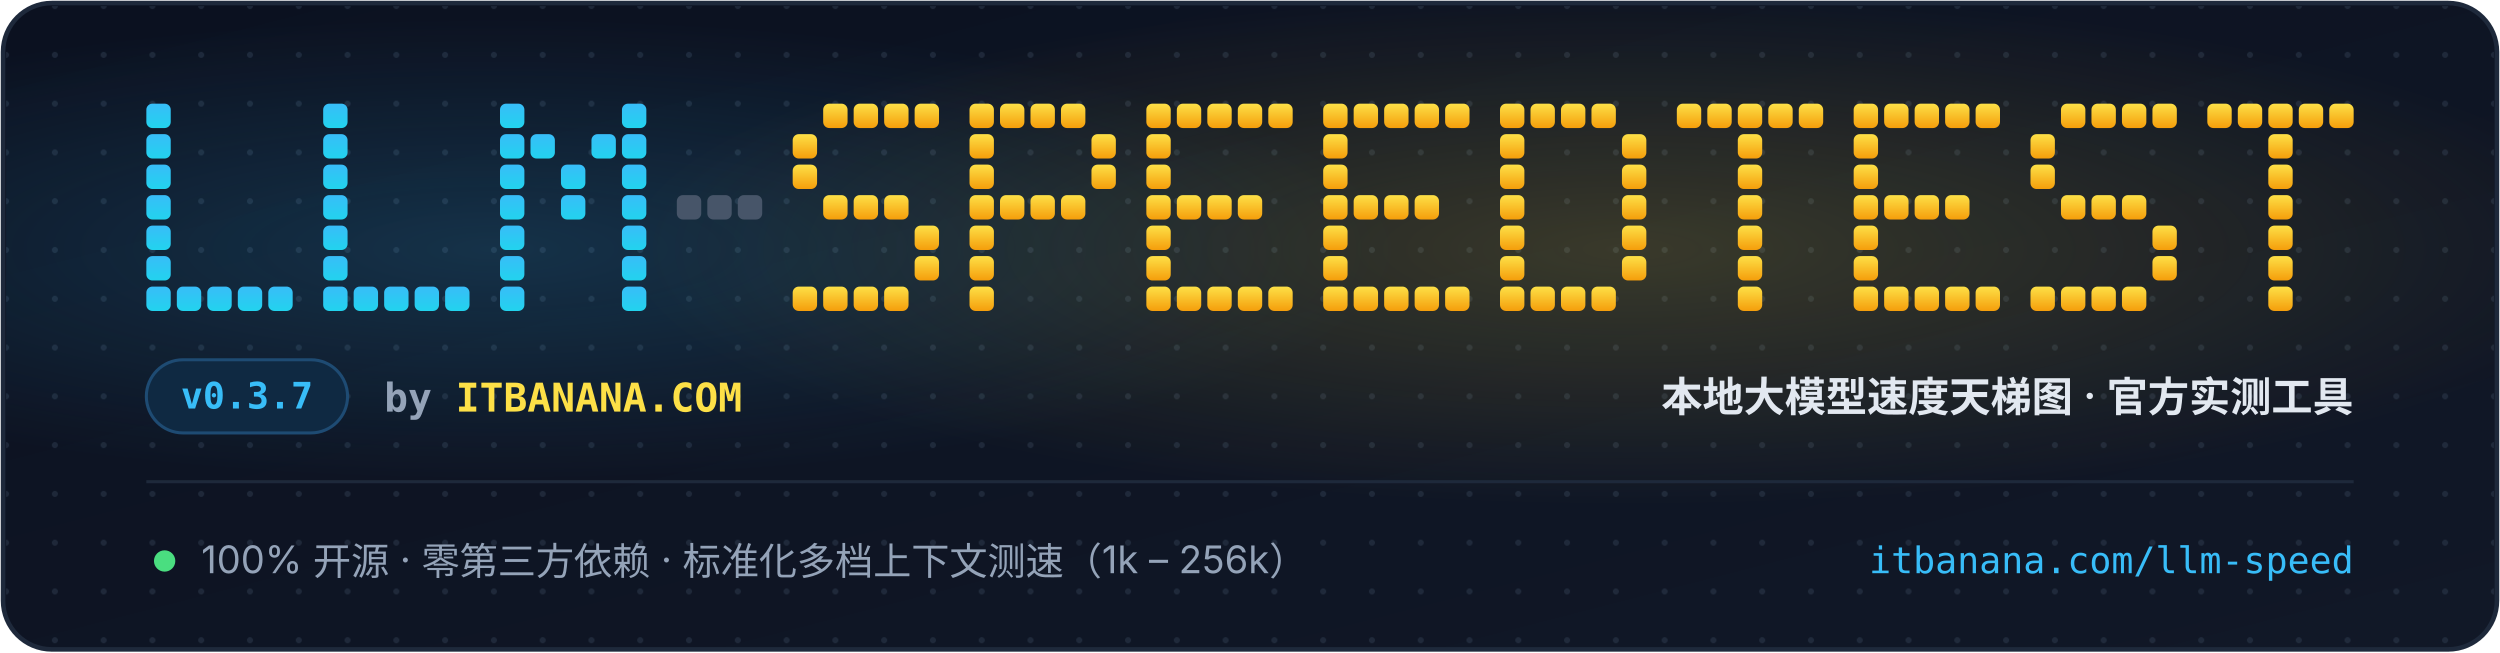
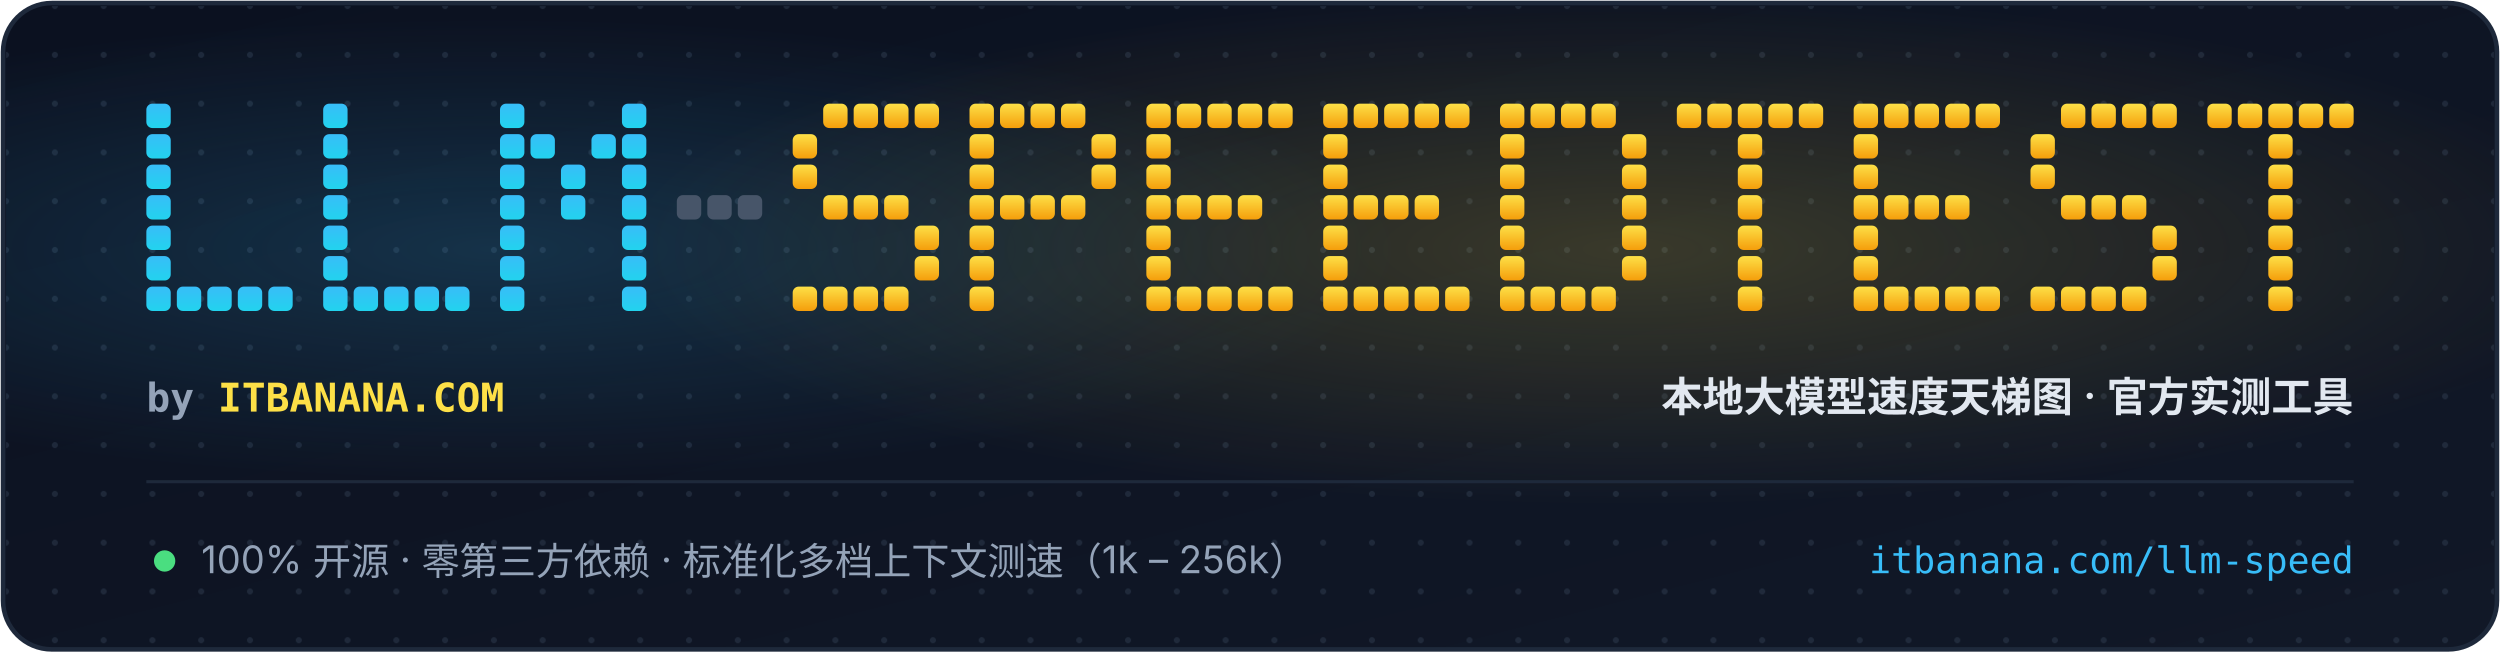
<svg xmlns="http://www.w3.org/2000/svg" viewBox="0 0 820 214" width="820" height="214" role="img" aria-label="LLM-SPEEDTEST by ITBANANA.COM">
  <defs>
    <linearGradient id="bgGrad" x1="0" y1="0" x2="1" y2="1">
      <stop offset="0%" stop-color="#0b1120" />
      <stop offset="100%" stop-color="#111827" />
    </linearGradient>
    <linearGradient id="cyanGrad" x1="0" y1="0" x2="0" y2="1">
      <stop offset="0%" stop-color="#38bdf8" />
      <stop offset="100%" stop-color="#22d3ee" />
    </linearGradient>
    <linearGradient id="goldGrad" x1="0" y1="0" x2="0" y2="1">
      <stop offset="0%" stop-color="#fde047" />
      <stop offset="100%" stop-color="#f59e0b" />
    </linearGradient>
    <radialGradient id="glowCyan" cx="20%" cy="38%" r="36%">
      <stop offset="0%" stop-color="#38bdf8" stop-opacity="0.18" />
      <stop offset="100%" stop-color="#38bdf8" stop-opacity="0" />
    </radialGradient>
    <radialGradient id="glowGold" cx="65%" cy="38%" r="40%">
      <stop offset="0%" stop-color="#fde047" stop-opacity="0.18" />
      <stop offset="100%" stop-color="#fde047" stop-opacity="0" />
    </radialGradient>
    <pattern id="dotGrid" width="16" height="16" patternUnits="userSpaceOnUse">
      <circle cx="2" cy="2" r="1" fill="#334155" opacity="0.45" />
    </pattern>
  </defs>
  <rect x="1" y="1" width="818" height="212" rx="16" fill="url(#bgGrad)" stroke="#1e293b" stroke-width="1.5" />
  <rect x="2" y="2" width="816" height="210" rx="15" fill="url(#dotGrid)" />
  <rect x="2" y="2" width="816" height="210" rx="15" fill="url(#glowCyan)" />
  <rect x="2" y="2" width="816" height="210" rx="15" fill="url(#glowGold)" />
  <g>
    <rect x="48" y="34" width="8" height="8" rx="2.0" fill="url(#cyanGrad)" />
    <rect x="48" y="44" width="8" height="8" rx="2.0" fill="url(#cyanGrad)" />
    <rect x="48" y="54" width="8" height="8" rx="2.0" fill="url(#cyanGrad)" />
    <rect x="48" y="64" width="8" height="8" rx="2.0" fill="url(#cyanGrad)" />
    <rect x="48" y="74" width="8" height="8" rx="2.0" fill="url(#cyanGrad)" />
    <rect x="48" y="84" width="8" height="8" rx="2.0" fill="url(#cyanGrad)" />
    <rect x="48" y="94" width="8" height="8" rx="2.0" fill="url(#cyanGrad)" />
    <rect x="58" y="94" width="8" height="8" rx="2.0" fill="url(#cyanGrad)" />
    <rect x="68" y="94" width="8" height="8" rx="2.0" fill="url(#cyanGrad)" />
    <rect x="78" y="94" width="8" height="8" rx="2.0" fill="url(#cyanGrad)" />
    <rect x="88" y="94" width="8" height="8" rx="2.0" fill="url(#cyanGrad)" />
    <rect x="106" y="34" width="8" height="8" rx="2.0" fill="url(#cyanGrad)" />
    <rect x="106" y="44" width="8" height="8" rx="2.0" fill="url(#cyanGrad)" />
    <rect x="106" y="54" width="8" height="8" rx="2.0" fill="url(#cyanGrad)" />
    <rect x="106" y="64" width="8" height="8" rx="2.0" fill="url(#cyanGrad)" />
    <rect x="106" y="74" width="8" height="8" rx="2.0" fill="url(#cyanGrad)" />
    <rect x="106" y="84" width="8" height="8" rx="2.0" fill="url(#cyanGrad)" />
    <rect x="106" y="94" width="8" height="8" rx="2.0" fill="url(#cyanGrad)" />
    <rect x="116" y="94" width="8" height="8" rx="2.0" fill="url(#cyanGrad)" />
    <rect x="126" y="94" width="8" height="8" rx="2.0" fill="url(#cyanGrad)" />
    <rect x="136" y="94" width="8" height="8" rx="2.0" fill="url(#cyanGrad)" />
    <rect x="146" y="94" width="8" height="8" rx="2.0" fill="url(#cyanGrad)" />
    <rect x="164" y="34" width="8" height="8" rx="2.0" fill="url(#cyanGrad)" />
    <rect x="204" y="34" width="8" height="8" rx="2.0" fill="url(#cyanGrad)" />
    <rect x="164" y="44" width="8" height="8" rx="2.0" fill="url(#cyanGrad)" />
    <rect x="174" y="44" width="8" height="8" rx="2.0" fill="url(#cyanGrad)" />
    <rect x="194" y="44" width="8" height="8" rx="2.0" fill="url(#cyanGrad)" />
    <rect x="204" y="44" width="8" height="8" rx="2.0" fill="url(#cyanGrad)" />
    <rect x="164" y="54" width="8" height="8" rx="2.0" fill="url(#cyanGrad)" />
    <rect x="184" y="54" width="8" height="8" rx="2.0" fill="url(#cyanGrad)" />
    <rect x="204" y="54" width="8" height="8" rx="2.0" fill="url(#cyanGrad)" />
    <rect x="164" y="64" width="8" height="8" rx="2.0" fill="url(#cyanGrad)" />
    <rect x="184" y="64" width="8" height="8" rx="2.0" fill="url(#cyanGrad)" />
    <rect x="204" y="64" width="8" height="8" rx="2.0" fill="url(#cyanGrad)" />
    <rect x="164" y="74" width="8" height="8" rx="2.0" fill="url(#cyanGrad)" />
    <rect x="204" y="74" width="8" height="8" rx="2.0" fill="url(#cyanGrad)" />
    <rect x="164" y="84" width="8" height="8" rx="2.0" fill="url(#cyanGrad)" />
    <rect x="204" y="84" width="8" height="8" rx="2.0" fill="url(#cyanGrad)" />
    <rect x="164" y="94" width="8" height="8" rx="2.0" fill="url(#cyanGrad)" />
    <rect x="204" y="94" width="8" height="8" rx="2.0" fill="url(#cyanGrad)" />
  </g>
  <g>
    <rect x="222" y="64" width="8" height="8" rx="2.0" fill="#475569" />
    <rect x="232" y="64" width="8" height="8" rx="2.0" fill="#475569" />
    <rect x="242" y="64" width="8" height="8" rx="2.0" fill="#475569" />
  </g>
  <g>
    <rect x="270" y="34" width="8" height="8" rx="2.0" fill="url(#goldGrad)" />
    <rect x="280" y="34" width="8" height="8" rx="2.0" fill="url(#goldGrad)" />
    <rect x="290" y="34" width="8" height="8" rx="2.0" fill="url(#goldGrad)" />
    <rect x="300" y="34" width="8" height="8" rx="2.0" fill="url(#goldGrad)" />
    <rect x="260" y="44" width="8" height="8" rx="2.0" fill="url(#goldGrad)" />
    <rect x="260" y="54" width="8" height="8" rx="2.0" fill="url(#goldGrad)" />
    <rect x="270" y="64" width="8" height="8" rx="2.0" fill="url(#goldGrad)" />
    <rect x="280" y="64" width="8" height="8" rx="2.0" fill="url(#goldGrad)" />
    <rect x="290" y="64" width="8" height="8" rx="2.0" fill="url(#goldGrad)" />
    <rect x="300" y="74" width="8" height="8" rx="2.0" fill="url(#goldGrad)" />
    <rect x="300" y="84" width="8" height="8" rx="2.0" fill="url(#goldGrad)" />
    <rect x="260" y="94" width="8" height="8" rx="2.0" fill="url(#goldGrad)" />
    <rect x="270" y="94" width="8" height="8" rx="2.0" fill="url(#goldGrad)" />
    <rect x="280" y="94" width="8" height="8" rx="2.0" fill="url(#goldGrad)" />
    <rect x="290" y="94" width="8" height="8" rx="2.0" fill="url(#goldGrad)" />
    <rect x="318" y="34" width="8" height="8" rx="2.0" fill="url(#goldGrad)" />
    <rect x="328" y="34" width="8" height="8" rx="2.0" fill="url(#goldGrad)" />
    <rect x="338" y="34" width="8" height="8" rx="2.0" fill="url(#goldGrad)" />
    <rect x="348" y="34" width="8" height="8" rx="2.0" fill="url(#goldGrad)" />
    <rect x="318" y="44" width="8" height="8" rx="2.0" fill="url(#goldGrad)" />
    <rect x="358" y="44" width="8" height="8" rx="2.0" fill="url(#goldGrad)" />
    <rect x="318" y="54" width="8" height="8" rx="2.0" fill="url(#goldGrad)" />
    <rect x="358" y="54" width="8" height="8" rx="2.0" fill="url(#goldGrad)" />
    <rect x="318" y="64" width="8" height="8" rx="2.0" fill="url(#goldGrad)" />
    <rect x="328" y="64" width="8" height="8" rx="2.0" fill="url(#goldGrad)" />
    <rect x="338" y="64" width="8" height="8" rx="2.0" fill="url(#goldGrad)" />
    <rect x="348" y="64" width="8" height="8" rx="2.0" fill="url(#goldGrad)" />
    <rect x="318" y="74" width="8" height="8" rx="2.0" fill="url(#goldGrad)" />
    <rect x="318" y="84" width="8" height="8" rx="2.0" fill="url(#goldGrad)" />
    <rect x="318" y="94" width="8" height="8" rx="2.0" fill="url(#goldGrad)" />
    <rect x="376" y="34" width="8" height="8" rx="2.0" fill="url(#goldGrad)" />
    <rect x="386" y="34" width="8" height="8" rx="2.0" fill="url(#goldGrad)" />
    <rect x="396" y="34" width="8" height="8" rx="2.0" fill="url(#goldGrad)" />
    <rect x="406" y="34" width="8" height="8" rx="2.0" fill="url(#goldGrad)" />
    <rect x="416" y="34" width="8" height="8" rx="2.0" fill="url(#goldGrad)" />
    <rect x="376" y="44" width="8" height="8" rx="2.0" fill="url(#goldGrad)" />
    <rect x="376" y="54" width="8" height="8" rx="2.0" fill="url(#goldGrad)" />
    <rect x="376" y="64" width="8" height="8" rx="2.0" fill="url(#goldGrad)" />
    <rect x="386" y="64" width="8" height="8" rx="2.0" fill="url(#goldGrad)" />
    <rect x="396" y="64" width="8" height="8" rx="2.0" fill="url(#goldGrad)" />
    <rect x="406" y="64" width="8" height="8" rx="2.0" fill="url(#goldGrad)" />
    <rect x="376" y="74" width="8" height="8" rx="2.0" fill="url(#goldGrad)" />
    <rect x="376" y="84" width="8" height="8" rx="2.0" fill="url(#goldGrad)" />
    <rect x="376" y="94" width="8" height="8" rx="2.0" fill="url(#goldGrad)" />
    <rect x="386" y="94" width="8" height="8" rx="2.0" fill="url(#goldGrad)" />
    <rect x="396" y="94" width="8" height="8" rx="2.0" fill="url(#goldGrad)" />
    <rect x="406" y="94" width="8" height="8" rx="2.0" fill="url(#goldGrad)" />
    <rect x="416" y="94" width="8" height="8" rx="2.0" fill="url(#goldGrad)" />
    <rect x="434" y="34" width="8" height="8" rx="2.0" fill="url(#goldGrad)" />
    <rect x="444" y="34" width="8" height="8" rx="2.0" fill="url(#goldGrad)" />
    <rect x="454" y="34" width="8" height="8" rx="2.0" fill="url(#goldGrad)" />
    <rect x="464" y="34" width="8" height="8" rx="2.0" fill="url(#goldGrad)" />
    <rect x="474" y="34" width="8" height="8" rx="2.0" fill="url(#goldGrad)" />
    <rect x="434" y="44" width="8" height="8" rx="2.0" fill="url(#goldGrad)" />
    <rect x="434" y="54" width="8" height="8" rx="2.0" fill="url(#goldGrad)" />
    <rect x="434" y="64" width="8" height="8" rx="2.0" fill="url(#goldGrad)" />
    <rect x="444" y="64" width="8" height="8" rx="2.0" fill="url(#goldGrad)" />
    <rect x="454" y="64" width="8" height="8" rx="2.0" fill="url(#goldGrad)" />
    <rect x="464" y="64" width="8" height="8" rx="2.0" fill="url(#goldGrad)" />
    <rect x="434" y="74" width="8" height="8" rx="2.0" fill="url(#goldGrad)" />
    <rect x="434" y="84" width="8" height="8" rx="2.0" fill="url(#goldGrad)" />
    <rect x="434" y="94" width="8" height="8" rx="2.0" fill="url(#goldGrad)" />
    <rect x="444" y="94" width="8" height="8" rx="2.0" fill="url(#goldGrad)" />
    <rect x="454" y="94" width="8" height="8" rx="2.0" fill="url(#goldGrad)" />
    <rect x="464" y="94" width="8" height="8" rx="2.0" fill="url(#goldGrad)" />
    <rect x="474" y="94" width="8" height="8" rx="2.0" fill="url(#goldGrad)" />
    <rect x="492" y="34" width="8" height="8" rx="2.0" fill="url(#goldGrad)" />
    <rect x="502" y="34" width="8" height="8" rx="2.0" fill="url(#goldGrad)" />
    <rect x="512" y="34" width="8" height="8" rx="2.0" fill="url(#goldGrad)" />
    <rect x="522" y="34" width="8" height="8" rx="2.0" fill="url(#goldGrad)" />
    <rect x="492" y="44" width="8" height="8" rx="2.0" fill="url(#goldGrad)" />
    <rect x="532" y="44" width="8" height="8" rx="2.0" fill="url(#goldGrad)" />
    <rect x="492" y="54" width="8" height="8" rx="2.0" fill="url(#goldGrad)" />
    <rect x="532" y="54" width="8" height="8" rx="2.0" fill="url(#goldGrad)" />
    <rect x="492" y="64" width="8" height="8" rx="2.0" fill="url(#goldGrad)" />
    <rect x="532" y="64" width="8" height="8" rx="2.0" fill="url(#goldGrad)" />
    <rect x="492" y="74" width="8" height="8" rx="2.0" fill="url(#goldGrad)" />
    <rect x="532" y="74" width="8" height="8" rx="2.0" fill="url(#goldGrad)" />
    <rect x="492" y="84" width="8" height="8" rx="2.0" fill="url(#goldGrad)" />
    <rect x="532" y="84" width="8" height="8" rx="2.0" fill="url(#goldGrad)" />
    <rect x="492" y="94" width="8" height="8" rx="2.0" fill="url(#goldGrad)" />
    <rect x="502" y="94" width="8" height="8" rx="2.0" fill="url(#goldGrad)" />
    <rect x="512" y="94" width="8" height="8" rx="2.0" fill="url(#goldGrad)" />
    <rect x="522" y="94" width="8" height="8" rx="2.0" fill="url(#goldGrad)" />
    <rect x="550" y="34" width="8" height="8" rx="2.0" fill="url(#goldGrad)" />
    <rect x="560" y="34" width="8" height="8" rx="2.0" fill="url(#goldGrad)" />
    <rect x="570" y="34" width="8" height="8" rx="2.0" fill="url(#goldGrad)" />
    <rect x="580" y="34" width="8" height="8" rx="2.0" fill="url(#goldGrad)" />
    <rect x="590" y="34" width="8" height="8" rx="2.0" fill="url(#goldGrad)" />
    <rect x="570" y="44" width="8" height="8" rx="2.0" fill="url(#goldGrad)" />
    <rect x="570" y="54" width="8" height="8" rx="2.0" fill="url(#goldGrad)" />
    <rect x="570" y="64" width="8" height="8" rx="2.0" fill="url(#goldGrad)" />
    <rect x="570" y="74" width="8" height="8" rx="2.0" fill="url(#goldGrad)" />
    <rect x="570" y="84" width="8" height="8" rx="2.0" fill="url(#goldGrad)" />
    <rect x="570" y="94" width="8" height="8" rx="2.0" fill="url(#goldGrad)" />
    <rect x="608" y="34" width="8" height="8" rx="2.0" fill="url(#goldGrad)" />
    <rect x="618" y="34" width="8" height="8" rx="2.0" fill="url(#goldGrad)" />
    <rect x="628" y="34" width="8" height="8" rx="2.0" fill="url(#goldGrad)" />
    <rect x="638" y="34" width="8" height="8" rx="2.0" fill="url(#goldGrad)" />
    <rect x="648" y="34" width="8" height="8" rx="2.0" fill="url(#goldGrad)" />
    <rect x="608" y="44" width="8" height="8" rx="2.0" fill="url(#goldGrad)" />
    <rect x="608" y="54" width="8" height="8" rx="2.0" fill="url(#goldGrad)" />
    <rect x="608" y="64" width="8" height="8" rx="2.0" fill="url(#goldGrad)" />
    <rect x="618" y="64" width="8" height="8" rx="2.0" fill="url(#goldGrad)" />
    <rect x="628" y="64" width="8" height="8" rx="2.0" fill="url(#goldGrad)" />
    <rect x="638" y="64" width="8" height="8" rx="2.0" fill="url(#goldGrad)" />
    <rect x="608" y="74" width="8" height="8" rx="2.0" fill="url(#goldGrad)" />
    <rect x="608" y="84" width="8" height="8" rx="2.0" fill="url(#goldGrad)" />
    <rect x="608" y="94" width="8" height="8" rx="2.0" fill="url(#goldGrad)" />
    <rect x="618" y="94" width="8" height="8" rx="2.0" fill="url(#goldGrad)" />
    <rect x="628" y="94" width="8" height="8" rx="2.0" fill="url(#goldGrad)" />
    <rect x="638" y="94" width="8" height="8" rx="2.0" fill="url(#goldGrad)" />
    <rect x="648" y="94" width="8" height="8" rx="2.0" fill="url(#goldGrad)" />
    <rect x="676" y="34" width="8" height="8" rx="2.0" fill="url(#goldGrad)" />
    <rect x="686" y="34" width="8" height="8" rx="2.0" fill="url(#goldGrad)" />
    <rect x="696" y="34" width="8" height="8" rx="2.0" fill="url(#goldGrad)" />
    <rect x="706" y="34" width="8" height="8" rx="2.0" fill="url(#goldGrad)" />
    <rect x="666" y="44" width="8" height="8" rx="2.0" fill="url(#goldGrad)" />
    <rect x="666" y="54" width="8" height="8" rx="2.0" fill="url(#goldGrad)" />
    <rect x="676" y="64" width="8" height="8" rx="2.0" fill="url(#goldGrad)" />
    <rect x="686" y="64" width="8" height="8" rx="2.0" fill="url(#goldGrad)" />
    <rect x="696" y="64" width="8" height="8" rx="2.0" fill="url(#goldGrad)" />
    <rect x="706" y="74" width="8" height="8" rx="2.0" fill="url(#goldGrad)" />
    <rect x="706" y="84" width="8" height="8" rx="2.0" fill="url(#goldGrad)" />
    <rect x="666" y="94" width="8" height="8" rx="2.0" fill="url(#goldGrad)" />
    <rect x="676" y="94" width="8" height="8" rx="2.0" fill="url(#goldGrad)" />
    <rect x="686" y="94" width="8" height="8" rx="2.0" fill="url(#goldGrad)" />
    <rect x="696" y="94" width="8" height="8" rx="2.0" fill="url(#goldGrad)" />
    <rect x="724" y="34" width="8" height="8" rx="2.0" fill="url(#goldGrad)" />
    <rect x="734" y="34" width="8" height="8" rx="2.0" fill="url(#goldGrad)" />
    <rect x="744" y="34" width="8" height="8" rx="2.0" fill="url(#goldGrad)" />
    <rect x="754" y="34" width="8" height="8" rx="2.0" fill="url(#goldGrad)" />
    <rect x="764" y="34" width="8" height="8" rx="2.0" fill="url(#goldGrad)" />
    <rect x="744" y="44" width="8" height="8" rx="2.0" fill="url(#goldGrad)" />
    <rect x="744" y="54" width="8" height="8" rx="2.0" fill="url(#goldGrad)" />
    <rect x="744" y="64" width="8" height="8" rx="2.0" fill="url(#goldGrad)" />
    <rect x="744" y="74" width="8" height="8" rx="2.0" fill="url(#goldGrad)" />
    <rect x="744" y="84" width="8" height="8" rx="2.0" fill="url(#goldGrad)" />
    <rect x="744" y="94" width="8" height="8" rx="2.0" fill="url(#goldGrad)" />
  </g>
  <g font-family="ui-monospace, SFMono-Regular, Menlo, Monaco, Consolas, monospace">
-     <rect x="48" y="118" width="66" height="24" rx="12" fill="#0f2942" stroke="#1e4b73" stroke-width="1" />
-     <text x="81" y="134" text-anchor="middle" font-size="12" font-weight="700" fill="#38bdf8">v0.3.7</text>
-     <text x="126" y="135" font-size="13" font-weight="600" fill="#94a3b8">by <tspan fill="#fde047" font-weight="700">ITBANANA.COM</tspan>
+     <text x="48" y="135" font-size="13" font-weight="600" fill="#94a3b8">by <tspan fill="#fde047" font-weight="700">ITBANANA.COM</tspan>
    </text>
    <text x="772" y="135" text-anchor="end" font-family="-apple-system, BlinkMacSystemFont, PingFang SC, Microsoft YaHei, sans-serif" font-size="13.5" font-weight="600" fill="#e2e8f0">本地大模型速度天梯图 · 官方实测工具</text>
  </g>
  <line x1="48" y1="158" x2="772" y2="158" stroke="#1e293b" stroke-width="1" />
  <g font-family="-apple-system, BlinkMacSystemFont, PingFang SC, Microsoft YaHei, sans-serif" font-size="12.5" fill="#94a3b8">
    <circle cx="54" cy="184" r="3.5" fill="#4ade80" />
    <text x="66" y="188">100% 开源 · 零第三方依赖 · 标准化多档上下文测速（1k – 256k）</text>
    <text x="772" y="188" text-anchor="end" font-family="ui-monospace, SFMono-Regular, Menlo, Consolas, monospace" font-size="12" fill="#38bdf8">itbanana.com/llm-speed</text>
  </g>
</svg>
